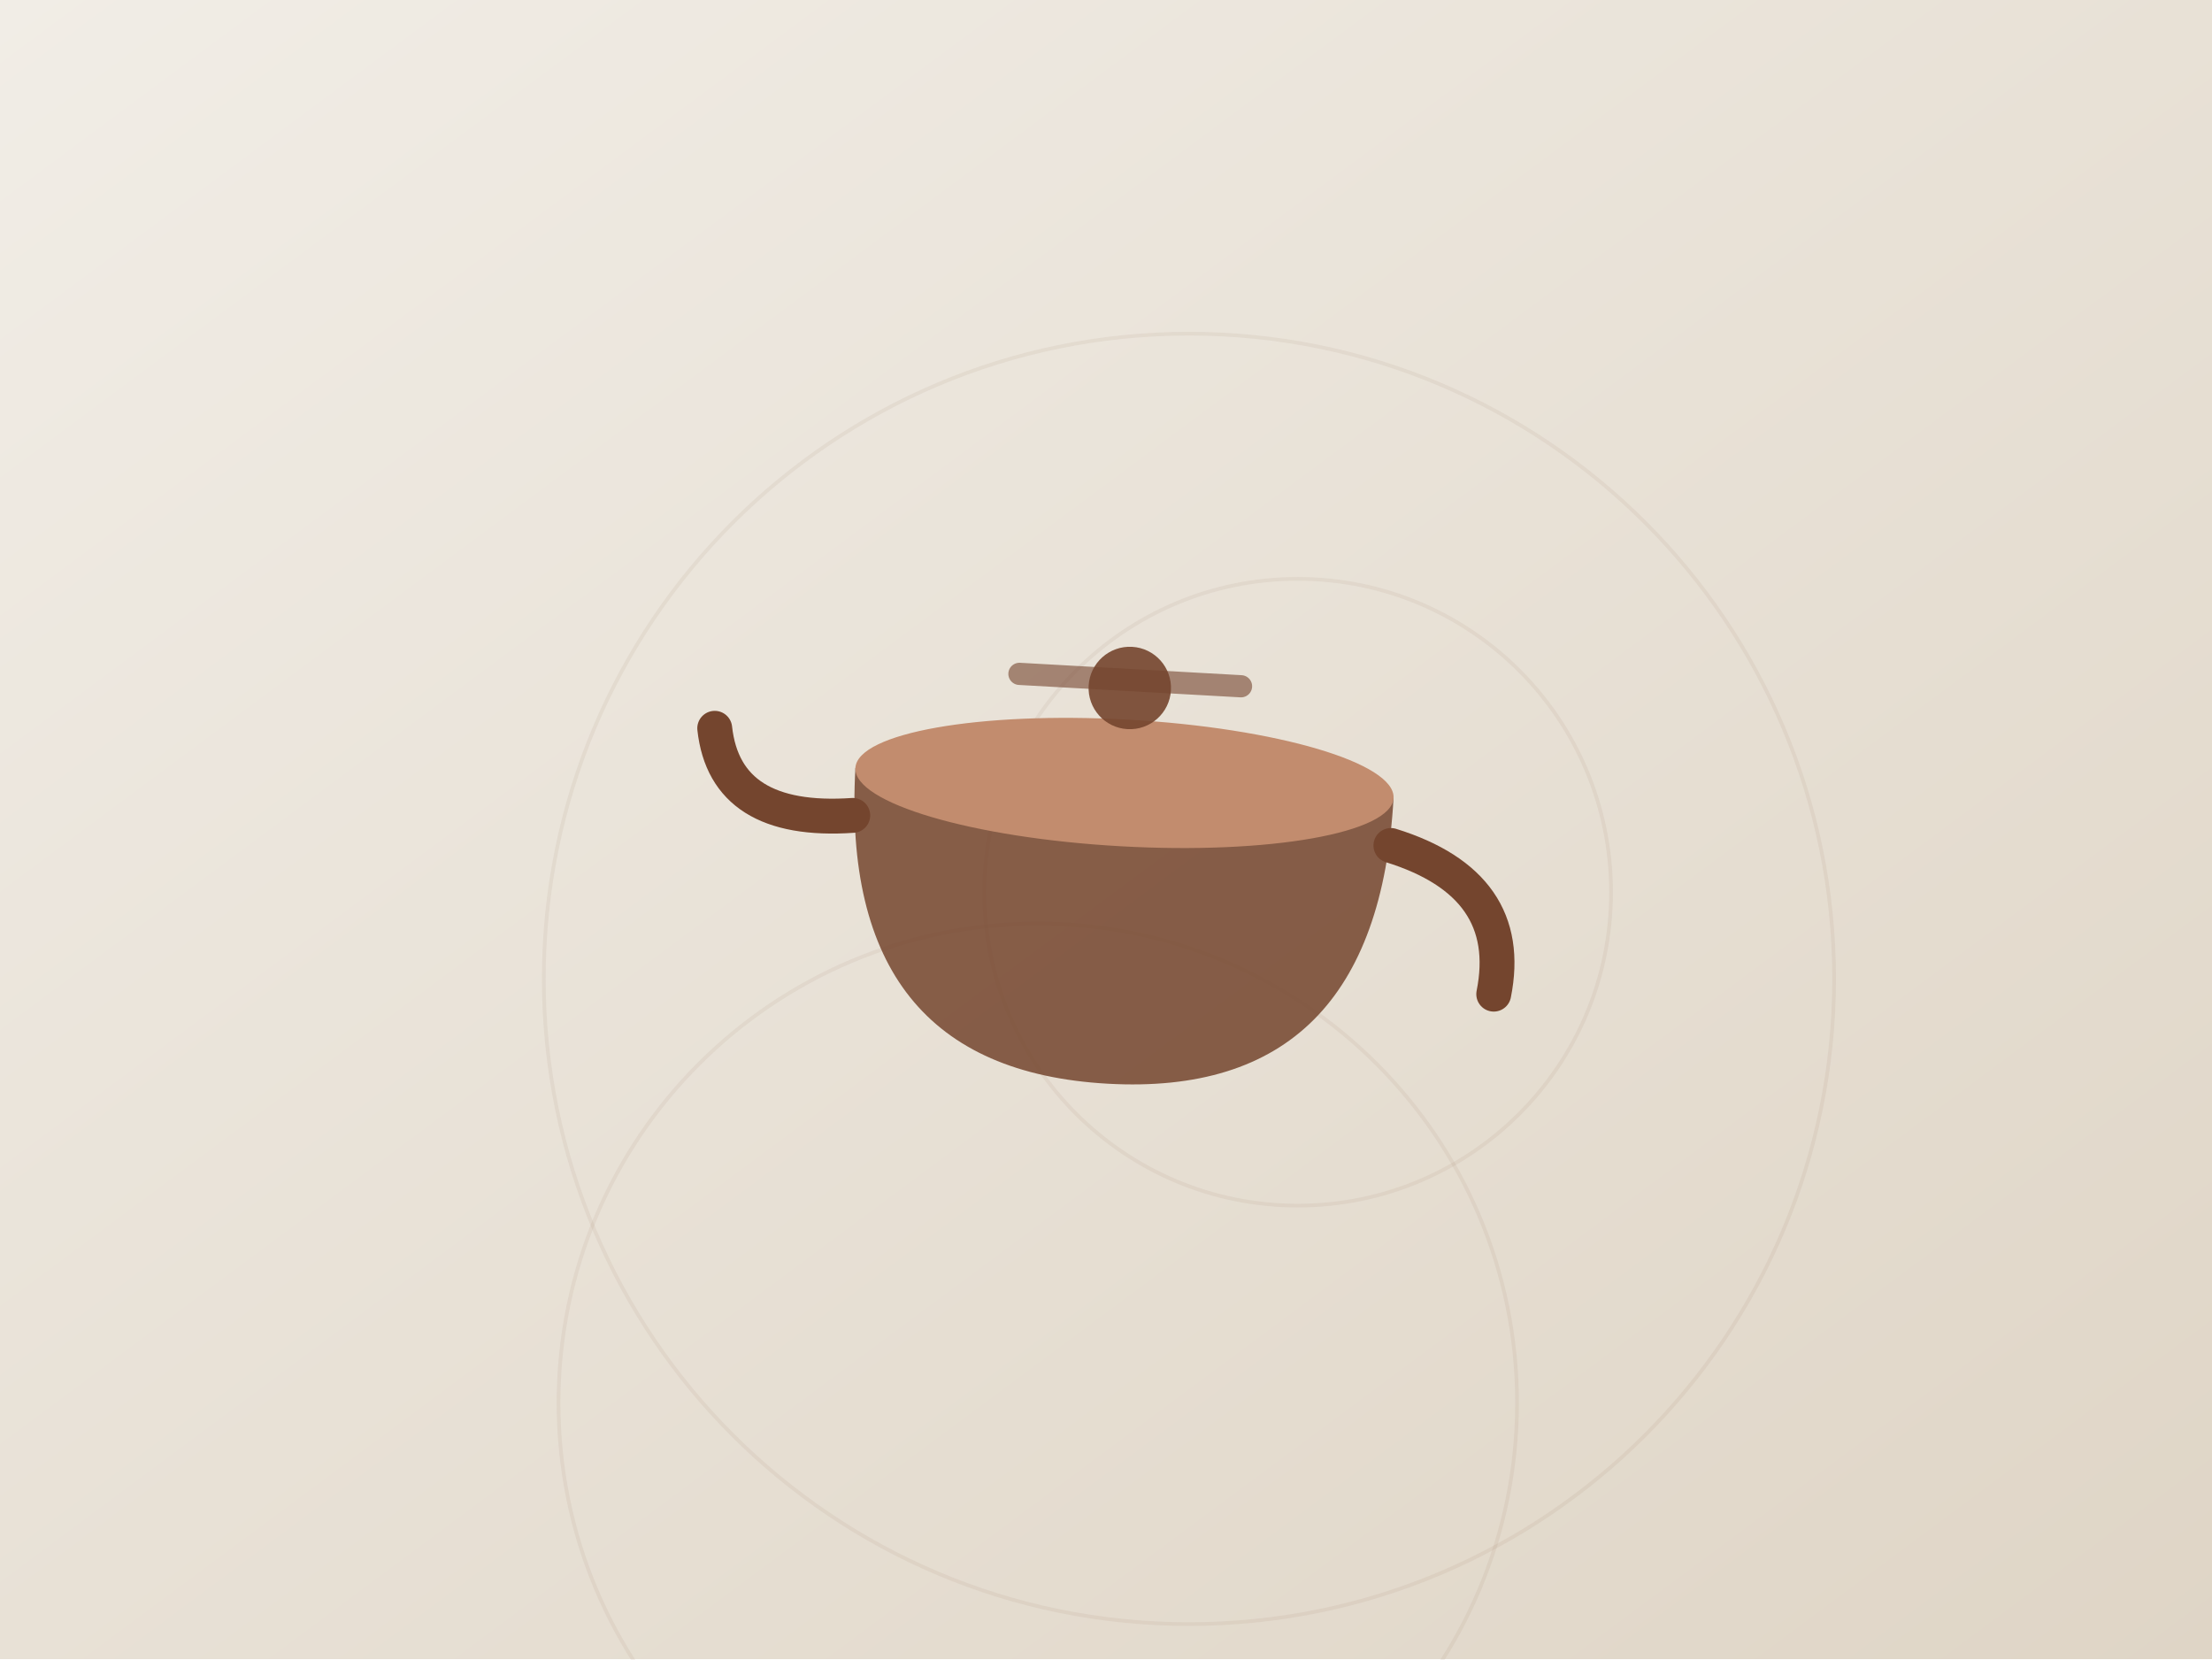
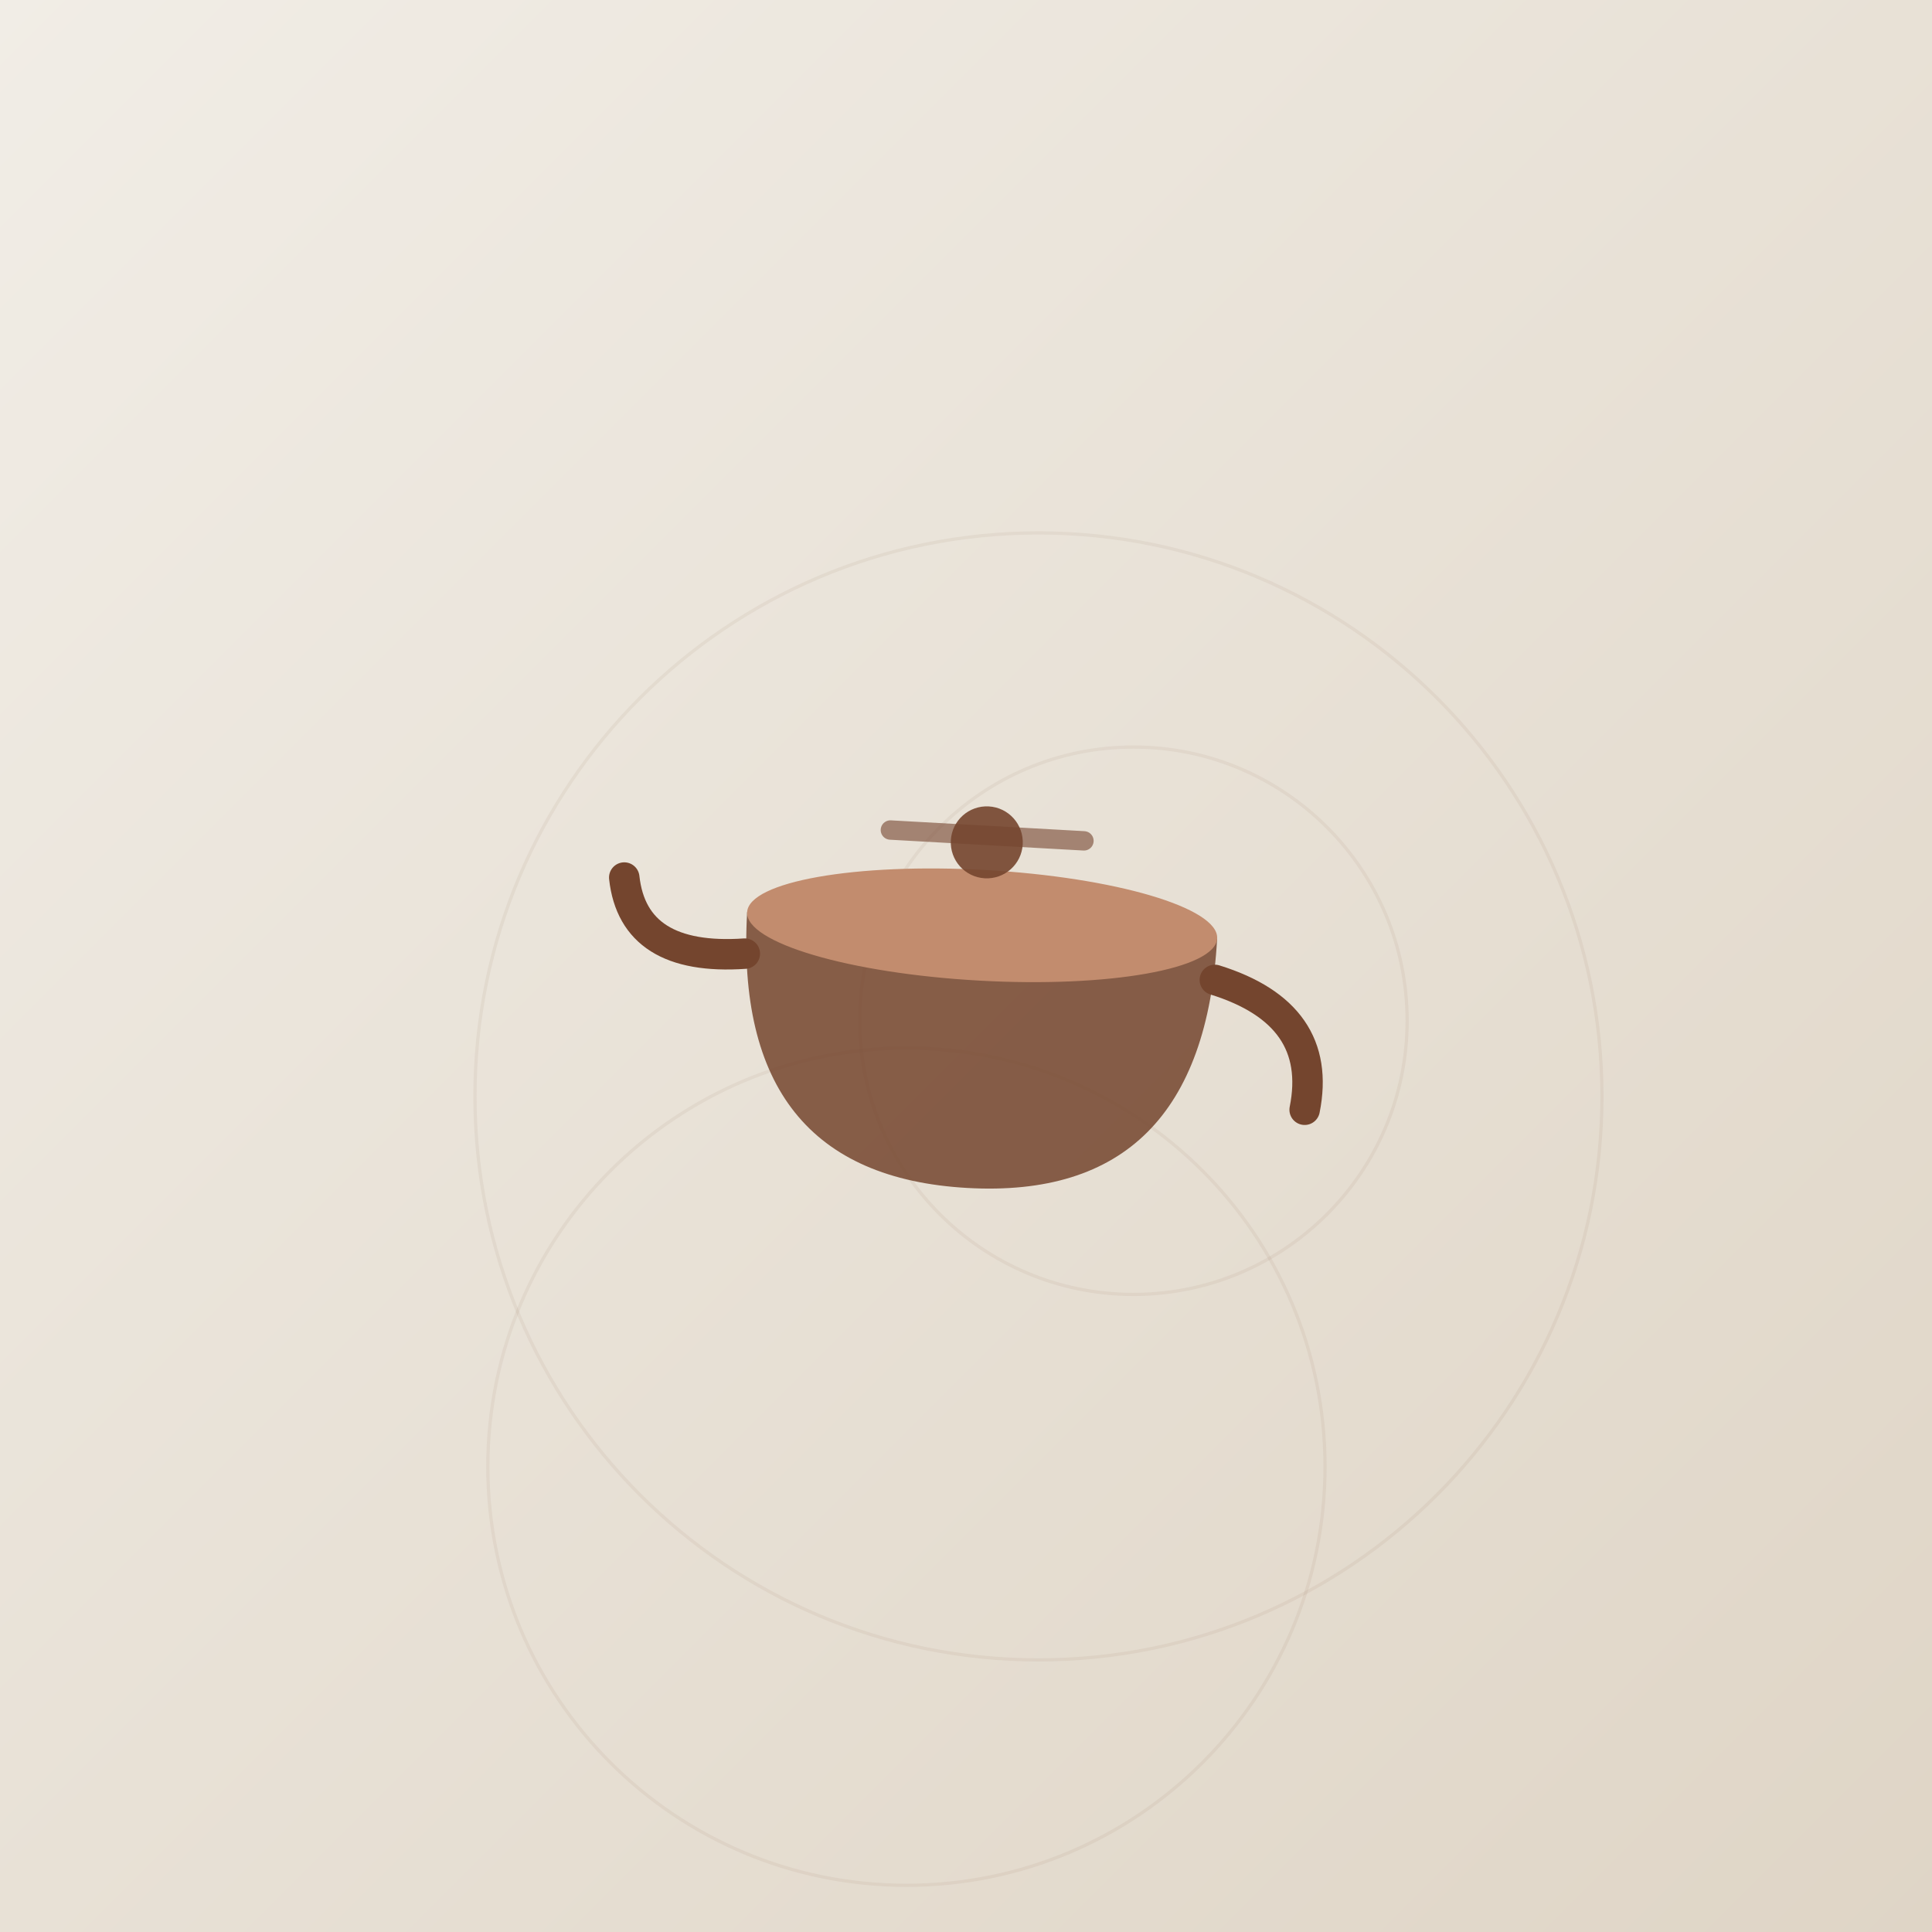
- <svg xmlns="http://www.w3.org/2000/svg" viewBox="0 0 1200 900" width="1200" height="900" role="img" aria-label="Hand-Thrown Tea Set">
+ <svg xmlns="http://www.w3.org/2000/svg" viewBox="0 0 1200 1200" width="1200" height="1200" role="img" aria-label="Hand-Thrown Tea Set">
  <defs>
    <linearGradient id="g" x1="0" y1="0" x2="1" y2="1">
      <stop offset="0%" stop-color="#F1EDE6" />
      <stop offset="100%" stop-color="#DFD5C6" />
    </linearGradient>
  </defs>
-   <rect width="1200" height="900" fill="url(#g)" />
-   <circle cx="704" cy="484" r="170" fill="none" stroke="#74452E" stroke-width="2" opacity="0.07" />
-   <circle cx="563" cy="761" r="260" fill="none" stroke="#74452E" stroke-width="2" opacity="0.07" />
-   <circle cx="645" cy="531" r="350" fill="none" stroke="#74452E" stroke-width="2" opacity="0.07" />
-   <g transform="translate(600 450) scale(0.86) rotate(3.2) translate(-600 -450)">
+   <rect width="1200" height="1200" fill="url(#g)" />
+   <g transform="translate(0 150)">
+     <circle cx="704" cy="484" r="170" fill="none" stroke="#74452E" stroke-width="2" opacity="0.07" />
+     <circle cx="563" cy="761" r="260" fill="none" stroke="#74452E" stroke-width="2" opacity="0.07" />
+     <circle cx="645" cy="531" r="350" fill="none" stroke="#74452E" stroke-width="2" opacity="0.07" />
+   </g>
+   <g transform="translate(600 600) scale(0.86) rotate(3.2) translate(-600 -450)">
    <path d="M440 420 q0 190 170 190 q170 0 170 -190 z" fill="#74452E" opacity="0.85" />
    <ellipse cx="610" cy="420" rx="170" ry="40" fill="#C28C6E" />
    <path d="M780 450 q80 20 70 90" fill="none" stroke="#74452E" stroke-width="22" stroke-linecap="round" />
    <path d="M440 450 q-80 10 -90 -50" fill="none" stroke="#74452E" stroke-width="22" stroke-linecap="round" />
    <circle cx="610" cy="360" r="26" fill="#74452E" opacity="0.9" />
    <path d="M540 355 h140" stroke="#74452E" stroke-width="14" stroke-linecap="round" opacity="0.6" />
  </g>
</svg>
